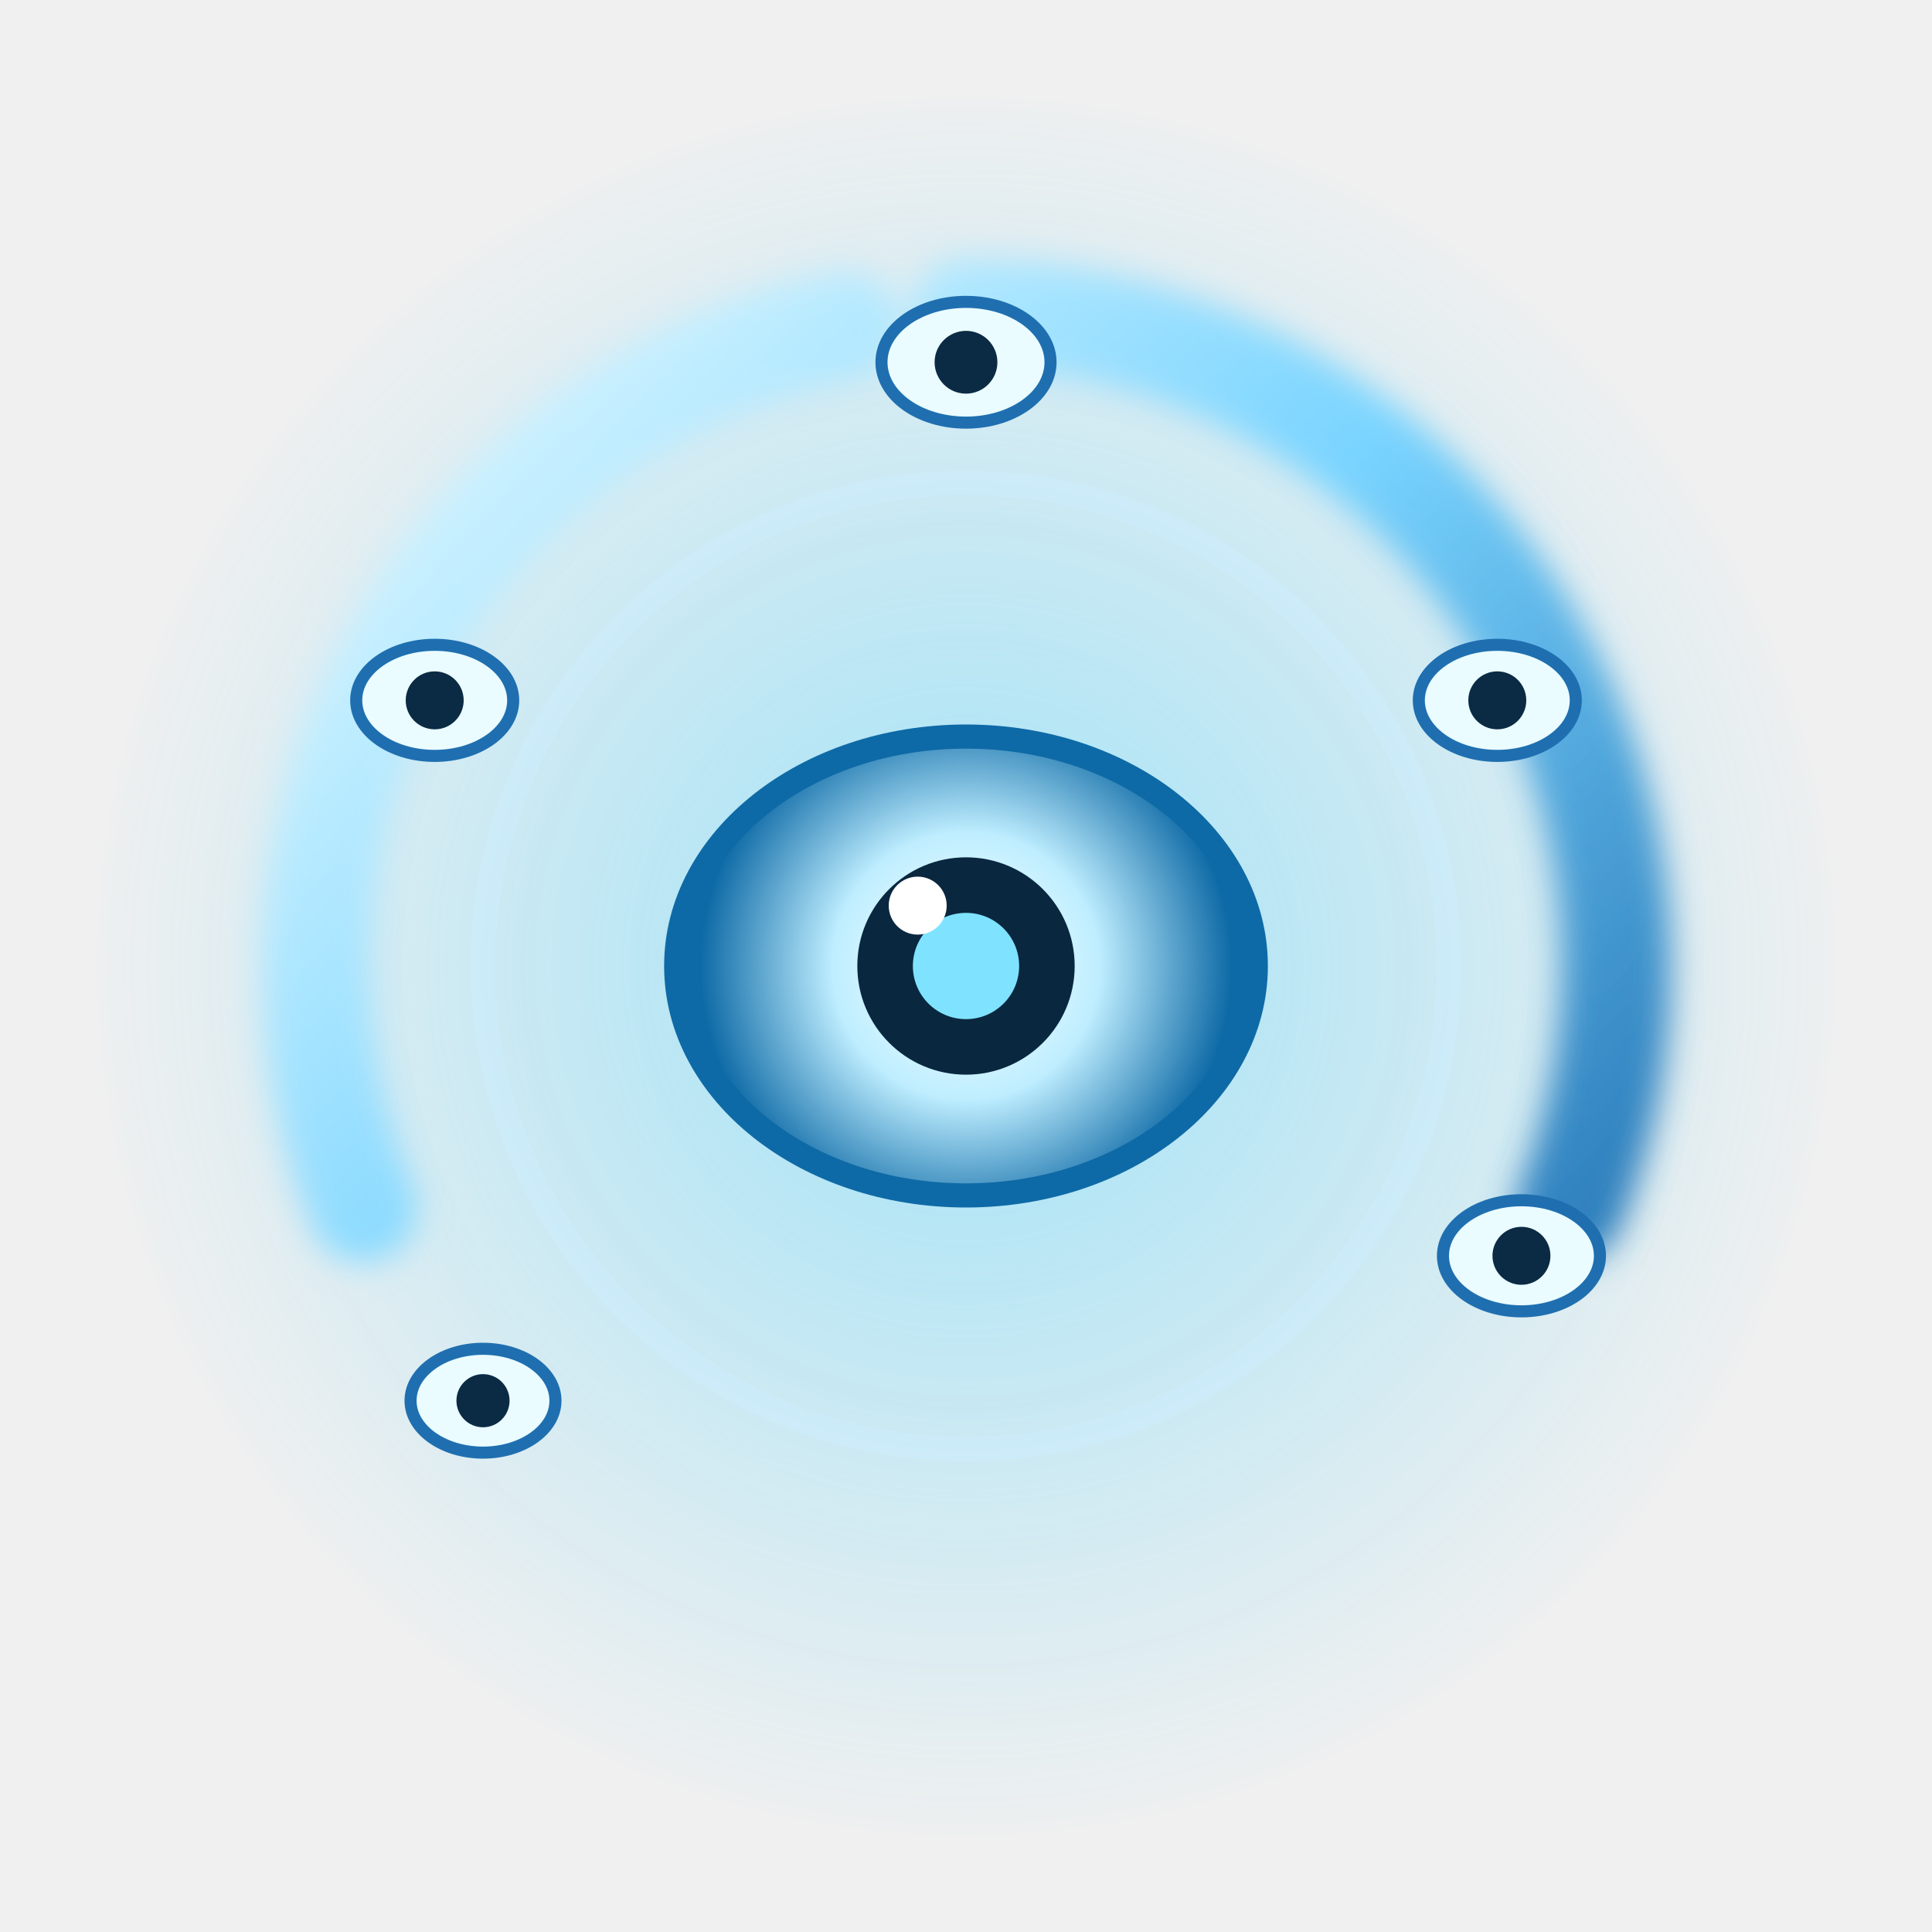
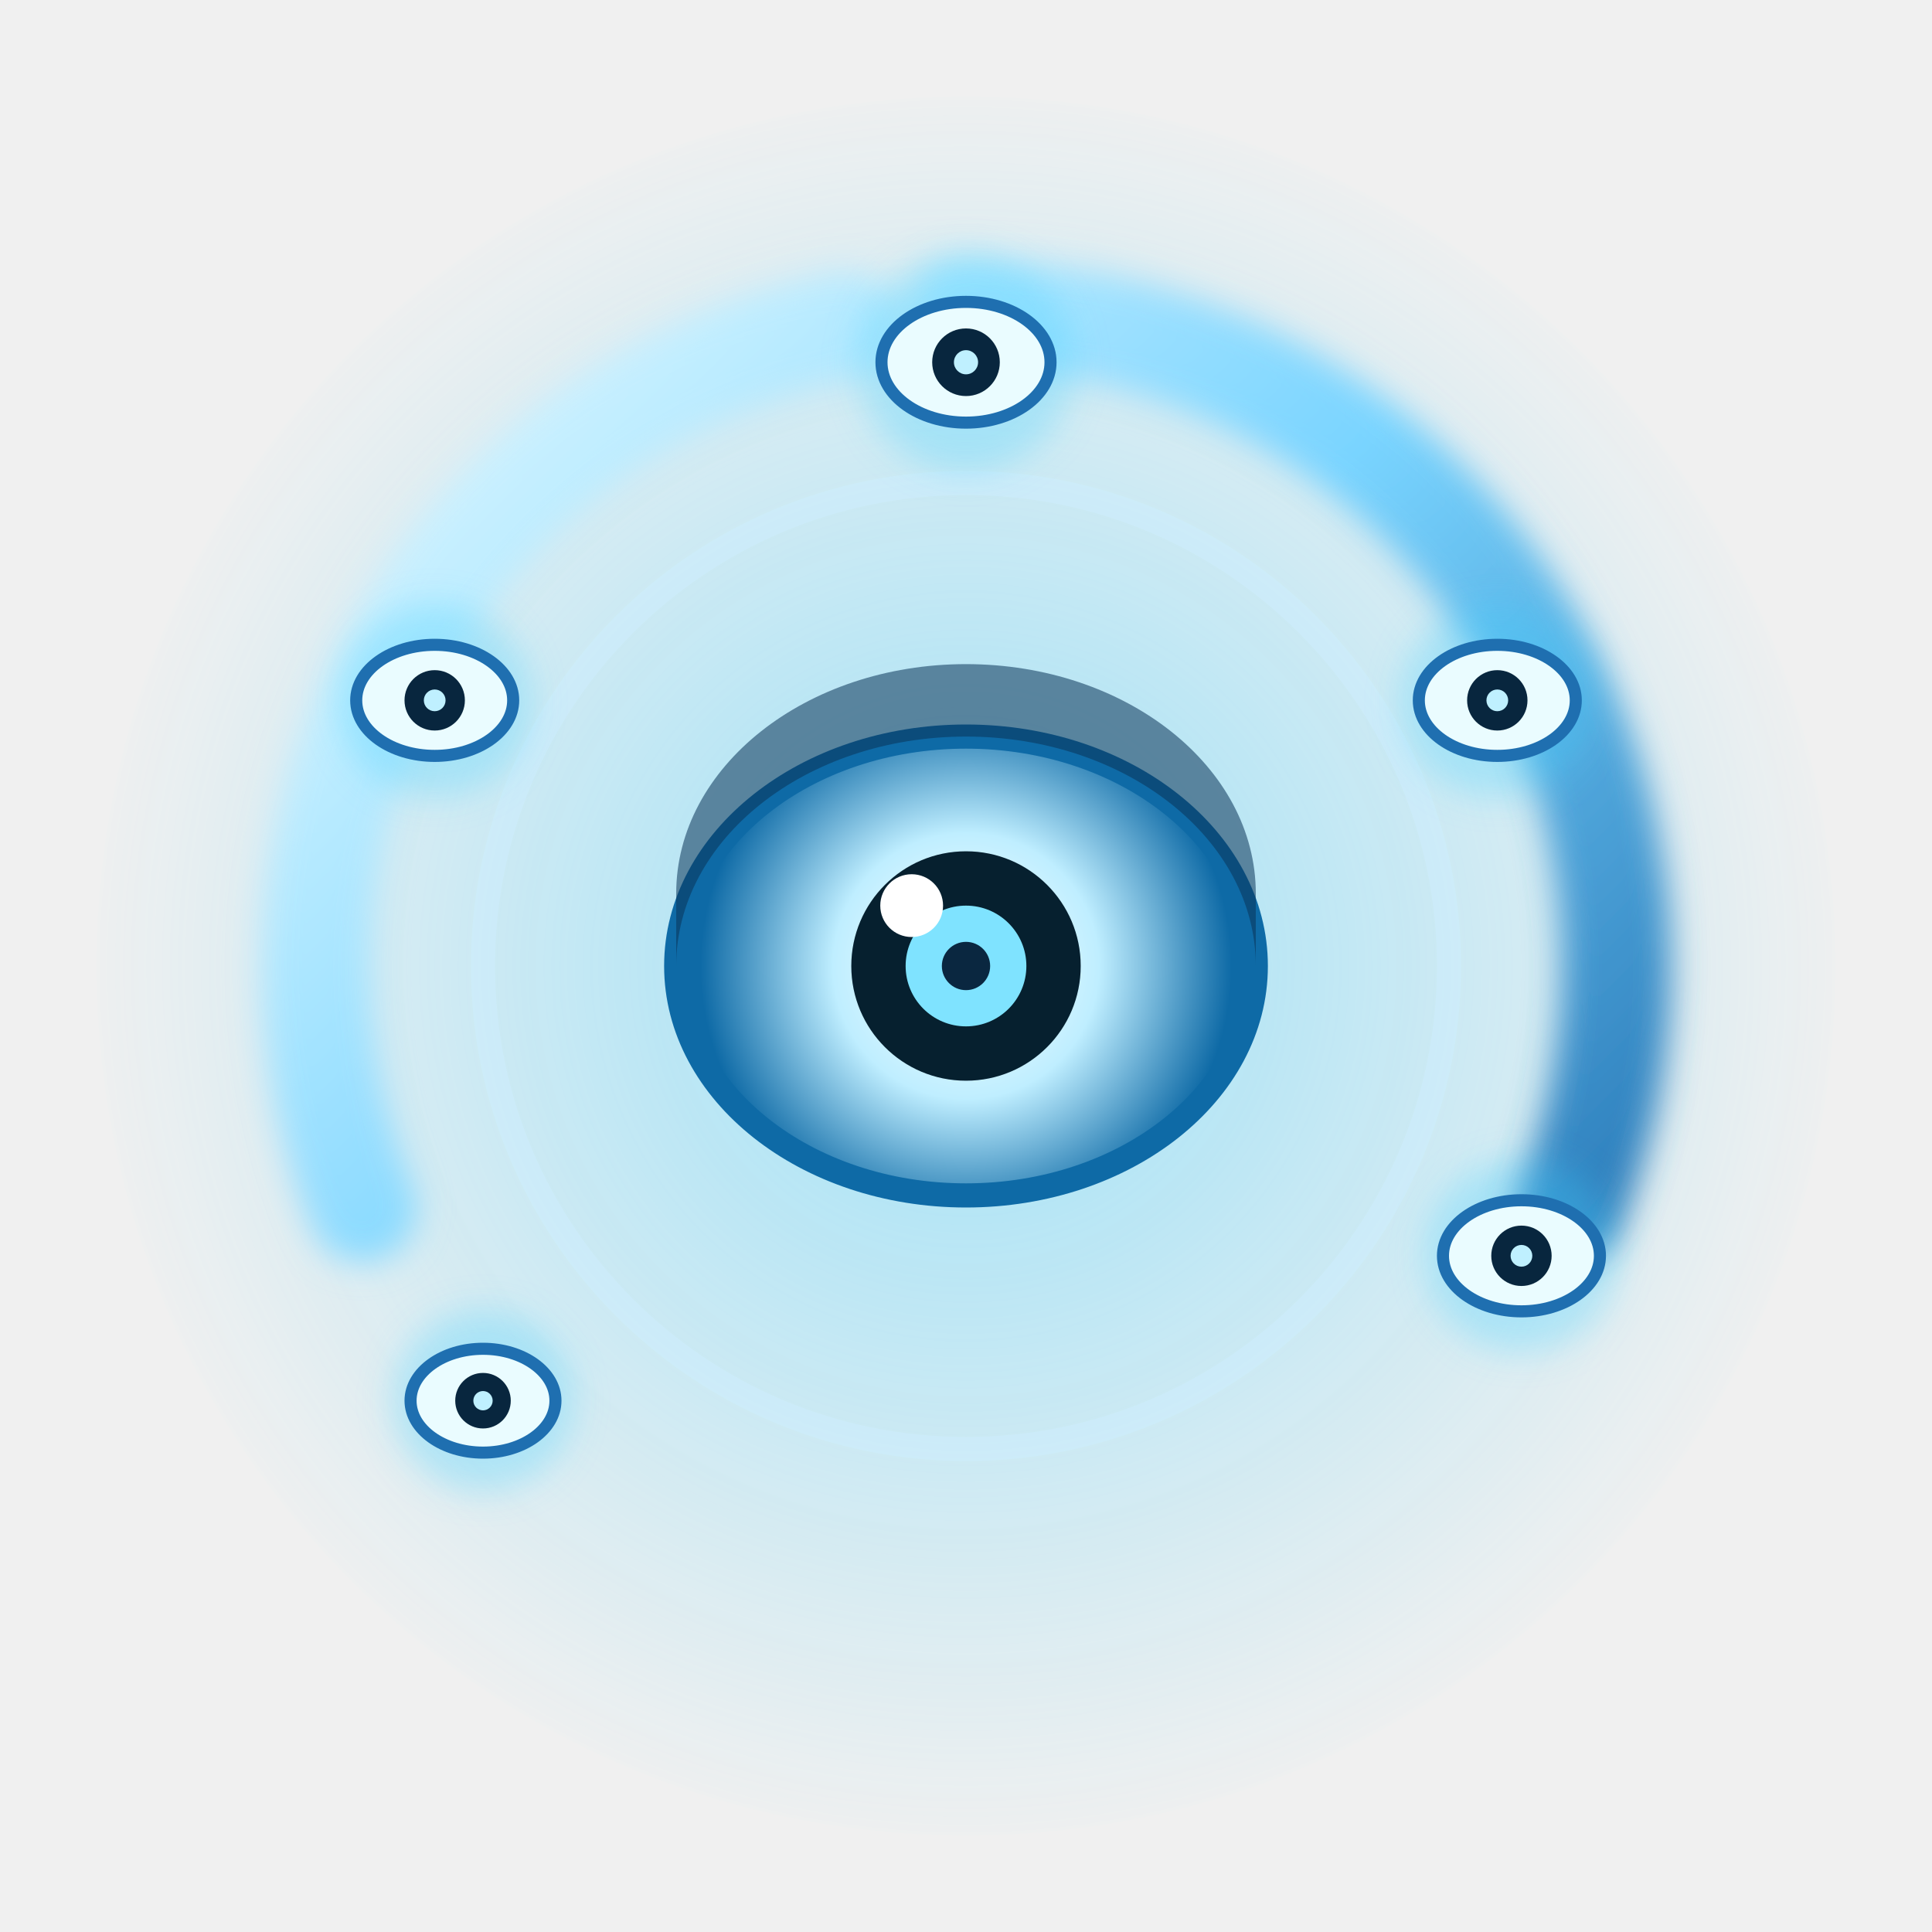
<svg xmlns="http://www.w3.org/2000/svg" width="160" height="160" viewBox="0 0 160 160">
  <defs>
    <radialGradient id="ch-glow" cx="80" cy="80" r="74" gradientUnits="userSpaceOnUse">
      <stop offset="0" stop-color="#3fd0ff" stop-opacity="0.45" />
      <stop offset="1" stop-color="#3fd0ff" stop-opacity="0" />
    </radialGradient>
    <linearGradient id="ch-ring" x1="20" y1="30" x2="120" y2="130" gradientUnits="userSpaceOnUse">
      <stop offset="0" stop-color="#eafcff" />
      <stop offset="0.5" stop-color="#79d4ff" />
      <stop offset="1" stop-color="#1f6fb0" />
    </linearGradient>
    <radialGradient id="ch-eye" cx="80" cy="80" r="22" gradientUnits="userSpaceOnUse">
      <stop offset="0" stop-color="#ffffff" />
      <stop offset="0.5" stop-color="#bfeeff" />
      <stop offset="1" stop-color="#0e6aa6" />
    </radialGradient>
    <filter id="ch-soft" x="-30%" y="-30%" width="160%" height="160%">
      <feGaussianBlur stdDeviation="1.4" />
    </filter>
  </defs>
  <circle cx="80" cy="80" r="72" fill="url(#ch-glow)" />
  <g fill="none" stroke="url(#ch-ring)" stroke-width="9" stroke-linecap="round" filter="url(#ch-soft)">
    <path d="M80 26 A54 54 0 0 1 130 100" />
    <path d="M30 100 A54 54 0 0 1 70 27" />
  </g>
  <circle cx="80" cy="80" r="40" fill="none" stroke="#cdeeff" stroke-width="2" opacity="0.5" />
  <g>
    <g transform="translate(80,30)">
+       <circle r="9" fill="#3fd0ff" opacity="0.3" filter="url(#ch-soft)" />
      <ellipse rx="7" ry="5" fill="#eafcff" stroke="#1f6fb0" stroke-width="1" />
-       <circle r="2.6" fill="#0b2a44" />
+       <circle r="2.8" fill="#08263e" />
+       <circle r="1" fill="#bff0ff" />
    </g>
    <g transform="translate(124,58)">
+       <circle r="8" fill="#3fd0ff" opacity="0.3" filter="url(#ch-soft)" />
      <ellipse rx="6.5" ry="4.6" fill="#eafcff" stroke="#1f6fb0" stroke-width="1" />
-       <circle r="2.4" fill="#0b2a44" />
+       <circle r="2.5" fill="#08263e" />
+       <circle r="0.9" fill="#bff0ff" />
    </g>
    <g transform="translate(126,104)">
+       <circle r="8" fill="#3fd0ff" opacity="0.3" filter="url(#ch-soft)" />
      <ellipse rx="6.5" ry="4.6" fill="#eafcff" stroke="#1f6fb0" stroke-width="1" />
-       <circle r="2.4" fill="#0b2a44" />
+       <circle r="2.5" fill="#08263e" />
+       <circle r="0.9" fill="#bff0ff" />
    </g>
    <g transform="translate(36,58)">
+       <circle r="8" fill="#3fd0ff" opacity="0.3" filter="url(#ch-soft)" />
      <ellipse rx="6.5" ry="4.6" fill="#eafcff" stroke="#1f6fb0" stroke-width="1" />
-       <circle r="2.4" fill="#0b2a44" />
+       <circle r="2.5" fill="#08263e" />
+       <circle r="0.9" fill="#bff0ff" />
    </g>
    <g transform="translate(40,116)">
+       <circle r="7.5" fill="#3fd0ff" opacity="0.3" filter="url(#ch-soft)" />
      <ellipse rx="6" ry="4.3" fill="#eafcff" stroke="#1f6fb0" stroke-width="1" />
-       <circle r="2.2" fill="#0b2a44" />
+       <circle r="2.3" fill="#08263e" />
+       <circle r="0.8" fill="#bff0ff" />
    </g>
  </g>
  <ellipse cx="80" cy="80" rx="24" ry="19" fill="url(#ch-eye)" stroke="#0e6aa6" stroke-width="2" />
-   <circle cx="80" cy="80" r="9" fill="#0a2740" />
-   <circle cx="80" cy="80" r="4.4" fill="#7fe3ff" />
-   <circle cx="76" cy="75" r="2.4" fill="#ffffff" />
+   <path d="M56 80 A24 19 0 0 1 104 80 L104 74 A24 19 0 0 0 56 74 Z" fill="#0a3358" opacity="0.55" />
+   <circle cx="80" cy="80" r="9.5" fill="#06202f" />
+   <circle cx="80" cy="80" r="5" fill="#7fe3ff" />
+   <circle cx="80" cy="80" r="2" fill="#0a2740" />
+   <circle cx="75.5" cy="75" r="2.6" fill="#ffffff" />
</svg>
